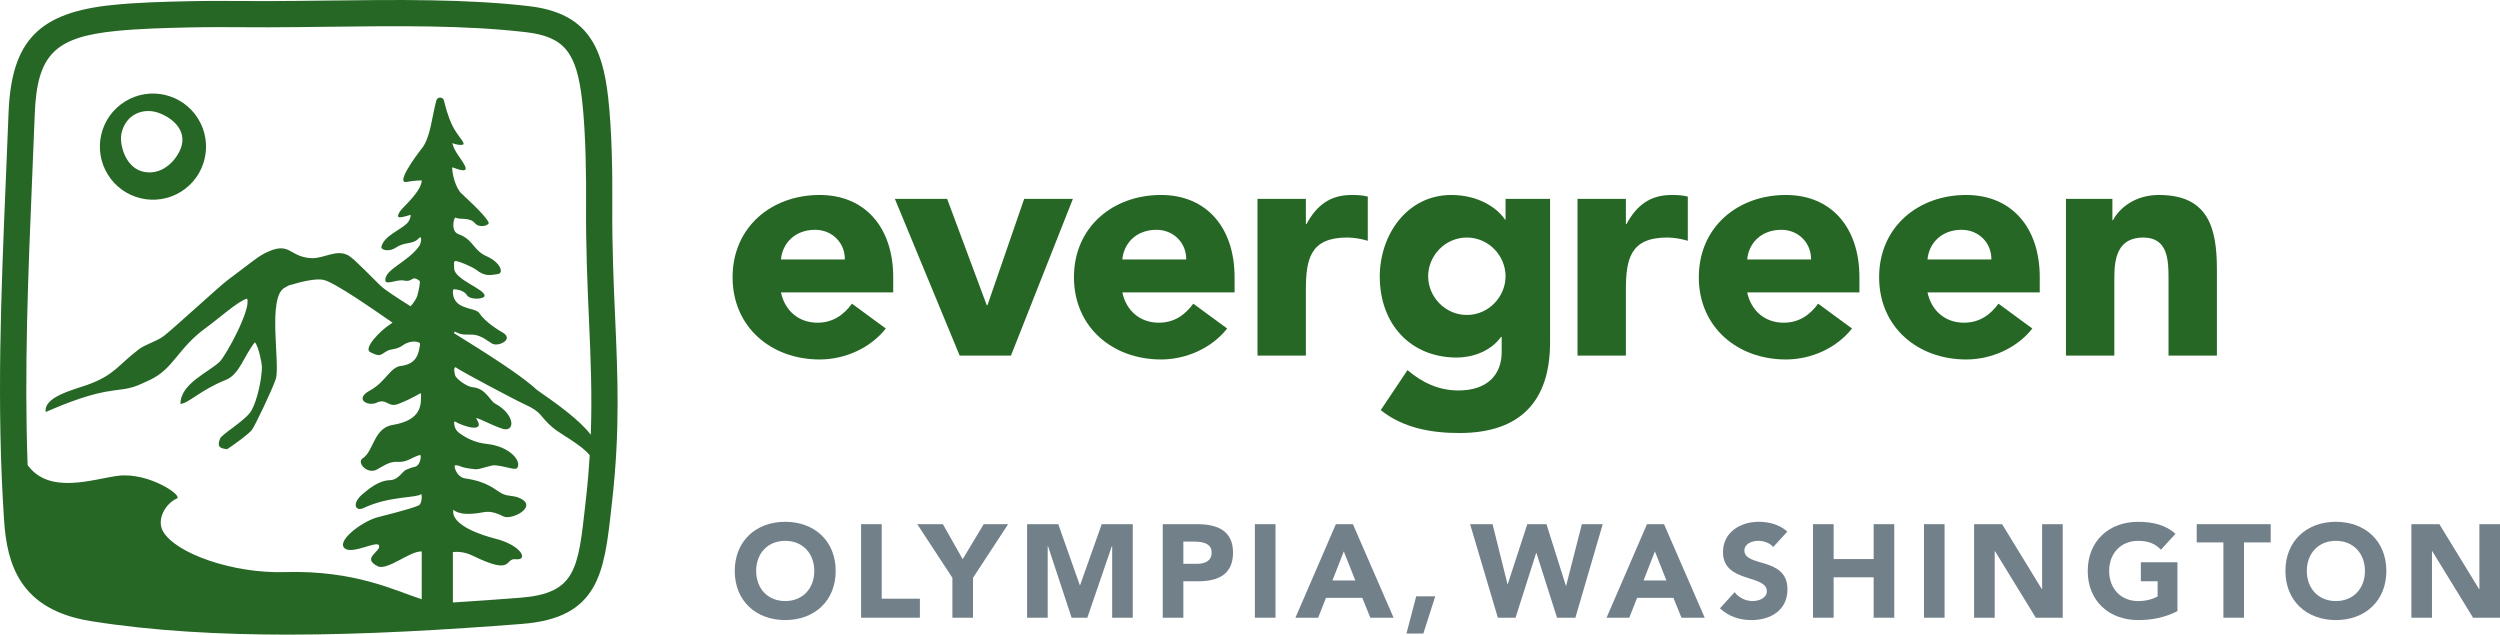
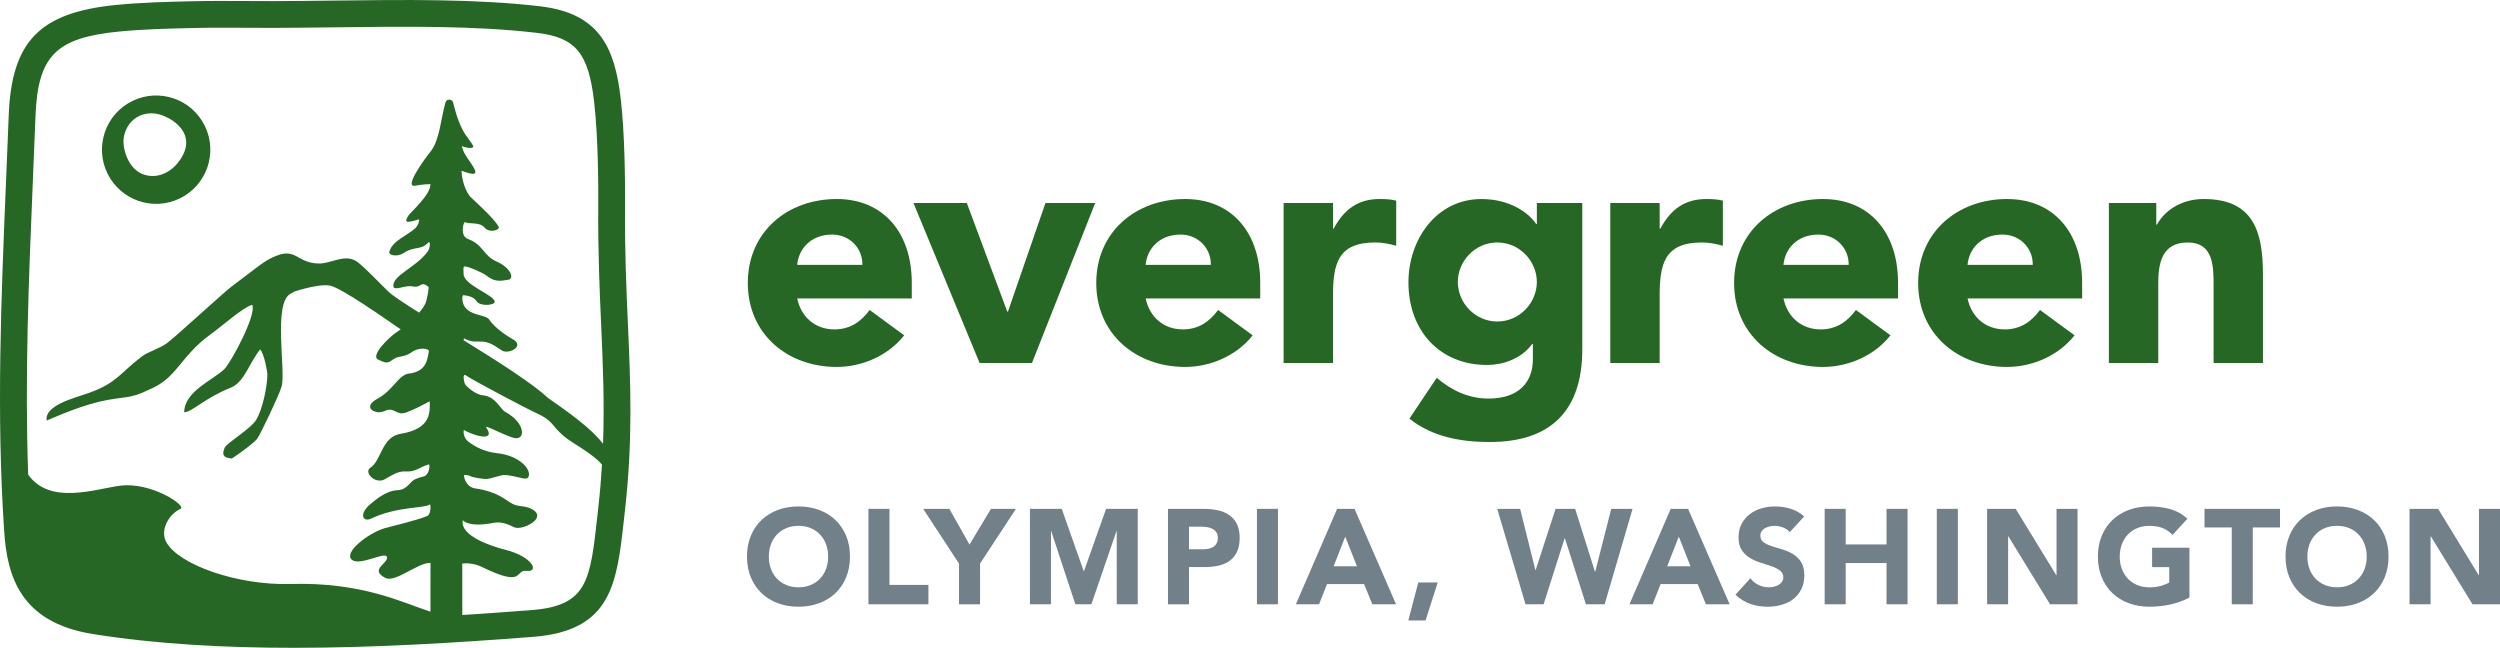
- <svg xmlns="http://www.w3.org/2000/svg" version="1.1" id="Layer_1" x="0px" y="0px" viewBox="0 0 272.609 69.201" style="enable-background:new 0 0 272.609 69.201;" xml:space="preserve">
+ <svg xmlns="http://www.w3.org/2000/svg" version="1.1" id="Layer_1" x="0px" y="0px" width="267.061px" height="69.201px" viewBox="0 0 267.061 69.201" style="enable-background:new 0 0 267.061 69.201;" xml:space="preserve">
  <style type="text/css">
	.st0{fill:#266726;}
	.st1{fill:#72808A;}
</style>
  <g>
    <g>
      <path class="st0" d="M21.603,12.945c-1.681-2.719-5.248-3.56-7.967-1.879    c-2.719,1.681-3.56,5.248-1.879,7.967c1.681,2.719,5.248,3.561,7.967,1.879    S23.284,15.664,21.603,12.945z M19.583,16.478c-0.812,1.64-2.427,2.701-4.139,2.197    c-1.792-0.527-2.458-2.966-2.197-4.139c0.469-2.108,2.433-2.859,4.139-2.197    C19.129,13.015,20.545,14.536,19.583,16.478z" />
    </g>
    <path class="st0" d="M67.078,34.653c-0.168-3.796-0.341-7.722-0.31-12.409   c0.022-3.263-0.037-7.919-0.445-11.566c-0.628-5.63-2.295-9.268-8.656-10.01   c-6.787-0.792-14.472-0.699-21.903-0.608c-2.181,0.026-4.369,0.053-6.546,0.059   c-1.013,0-1.976-0.005-2.902-0.01c-1.993-0.01-3.875-0.021-5.74,0.024l-0.104,0.002   c-2.65,0.062-5.391,0.127-8.093,0.396C4.23,1.338,1.234,4.426,0.931,12.33   c-0.088,2.287-0.183,4.565-0.278,6.838C0.114,32.033-0.394,44.186,0.446,56.757   c0.316,4.727,1.687,9.726,9.451,10.969c6.744,1.08,14.065,1.476,21.474,1.476   c8.666,0,17.452-0.542,25.566-1.17c8.392-0.648,8.948-5.636,9.716-12.54l0.101-0.899   C67.621,46.923,67.357,40.963,67.078,34.653z M3.511,19.288c0.096-2.276,0.191-4.559,0.279-6.849   c0.247-6.449,2.154-8.397,8.872-9.063c2.595-0.257,5.281-0.321,7.878-0.383l0.104-0.002   c1.036-0.024,2.083-0.032,3.157-0.032c0.817,0,1.648,0.004,2.5,0.009   c0.933,0.005,1.901,0.01,2.921,0.01h0.003c2.187-0.005,4.384-0.032,6.574-0.059   c7.678-0.094,14.933-0.181,21.538,0.589c4.172,0.487,5.55,2.166,6.144,7.486   c0.413,3.694,0.445,8.621,0.427,11.229c-0.032,4.761,0.143,8.723,0.313,12.555   c0.191,4.326,0.357,8.268,0.198,12.627c-1.213-1.6-3.652-3.35-5.892-4.905   c-1.596-1.511-5.391-3.923-9.013-6.165c0.013-0.12,0.048-0.199,0.105-0.169   c0.863,0.454,1.199,0.274,1.999,0.331c0.902,0.064,1.71,0.806,2.069,0.984   c0.724,0.359,2.458-0.525,1.033-1.277c-0.26-0.137-1.814-1.078-2.45-2.057   c-0.397-0.611-2.416-0.358-2.818-1.803c-0.119-0.425-0.069-0.817,0.043-0.808   c0.318,0.026,1.091,0.122,1.403,0.627c0.365,0.591,1.924,0.469,1.942,0.081   c0.034-0.717-3.283-1.761-3.316-2.963c-0.009-0.331-0.073-0.802,0.104-0.818   c0.397-0.035,2.046,0.75,2.232,0.901c0.972,0.79,1.521,0.661,2.43,0.522   c0.704-0.108,0.255-1.301-1.228-1.943c-1.458-0.631-1.428-1.819-3.067-2.412   c-0.918-0.332-0.475-1.88-0.328-1.802c0.494,0.263,1.552-0.074,2.115,0.602   c0.5,0.601,1.664,0.238,1.491-0.1c-0.495-0.969-2.958-3.078-3.137-3.329   c-0.669-0.941-0.832-2.256-0.832-2.644c0-0.091,1.863,0.839,1.408-0.139   c-0.382-0.824-1.189-1.553-1.383-2.525c0.229,0.144,1.292,0.37,1.22,0.037   c-0.068-0.317-0.722-0.95-1.167-1.832c-0.577-1.143-0.833-2.302-0.971-2.835   c-0.109-0.422-0.709-0.434-0.827-0.015c-0.492,1.752-0.624,4.043-1.598,5.252   c-0.752,0.935-2.844,3.858-1.647,3.637c0.916-0.17,1.647-0.166,1.647-0.166   c0,1.159-2.062,2.93-2.324,3.315c-0.379,0.557-0.298,0.714-0.057,0.71   c0.353-0.006,1.161-0.271,1.161-0.271c0.055,0.227-0.129,0.687-0.404,0.951   c-0.769,0.737-2.466,1.343-2.77,2.512c-0.104,0.399,0.864,0.599,1.572,0.116   c1.048-0.715,1.814-0.261,2.544-1.059c0.311-0.34,0.256,0.539-0.005,0.902   c-1.247,1.735-3.775,2.541-3.684,3.725c0.043,0.568,1.25-0.146,2.039,0.019   c1.021,0.214,0.799-0.651,1.7,0.036c0.101,0.077-0.09,0.997-0.233,1.554   c-0.094,0.364-0.384,0.791-0.753,1.218c-1.579-0.992-2.789-1.79-3.256-2.225   c-0.666-0.62-2.866-2.949-3.515-3.314c-1.312-0.737-2.635,0.339-4.028,0.287   c-2.409-0.09-2.295-1.832-4.808-0.672c-1.054,0.487-1.435,0.894-4.44,3.143   c-0.806,0.603-6.058,5.437-6.899,6.046c-0.834,0.603-1.992,0.894-2.688,1.425   c-2.335,1.78-2.64,2.806-5.615,3.875c-1.533,0.551-4.793,1.31-4.536,2.963   c2.284-0.998,4.941-2.043,7.409-2.349c1.92-0.239,2.167-0.304,3.963-1.155   c2.61-1.235,3.002-3.448,6.154-5.72c1.247-0.898,3.508-2.925,4.429-3.139   c0.498,1.048-2.271,6.168-2.982,6.871c-1.151,1.137-4.293,2.375-4.28,4.608   c0.869-0.049,2.188-1.525,4.978-2.635c1.459-0.581,1.987-2.687,3.137-4.084   c0.429,0.481,0.77,2.397,0.769,2.652c-0.006,1.335-0.522,3.726-1.164,4.819   c-0.624,1.061-3.202,2.52-3.412,3.049c-0.39,0.982,0.135,1.046,0.773,1.143   c0.979-0.644,2.405-1.71,2.707-2.112c0.354-0.472,2.273-4.508,2.604-5.547   c0.509-1.593-0.956-8.942,0.975-9.96c0.16-0.084,0.303-0.164,0.432-0.24   c1.626-0.502,3.005-0.761,3.764-0.619c1.202,0.225,5.729,3.416,7.559,4.674   c-0.122,0.089-0.24,0.171-0.343,0.238c-0.942,0.61-2.893,2.565-2.083,2.981   c1.22,0.626,1.13,0.203,1.916-0.174c0.395-0.19,0.977-0.097,1.655-0.588   c0.843-0.611,1.907-0.401,1.863-0.122c-0.152,0.965-0.298,2.088-1.953,2.367   c-1.286,0.03-1.74,1.73-3.504,2.686c-1.805,0.978-0.188,1.768,0.696,1.347   c1.136-0.541,1.254,0.571,2.384,0.128c1.894-0.742,2.477-1.295,2.477-1.13   c0,1.116,0.181,2.881-3.109,3.422c-2.057,0.339-2.058,2.892-3.245,3.632   c-0.712,0.444,0.476,1.792,1.528,1.236c0.669-0.353,1.353-0.902,2.255-0.846   c1.067,0.067,1.404-0.425,2.446-0.753c0.167-0.053,0.128,0.85-0.324,1.191   c-0.22,0.166-0.376,0.064-1.185,0.429c-0.431,0.195-0.817,1.105-1.769,1.133   c-1.249,0.035-2.355,1.002-2.97,1.518c-1.209,1.013-0.792,1.95,0.117,1.516   c2.779-1.326,5.751-1.075,6.262-1.509c0.104-0.088,0.153,1.057-0.282,1.239   c-1.12,0.468-3.939,1.127-4.524,1.296c-1.746,0.505-4.566,2.667-3.464,3.416   c0.858,0.583,3.429-0.884,3.67-0.38c0.322,0.674-1.972,1.372-0.133,2.286   c1.053,0.524,3.517-1.687,4.805-1.61c0,0-0.002,2.997-0.004,5.21   c-2.842-0.905-7.238-3.189-14.956-2.96c-5.617,0.167-11.931-2.037-13.273-4.482   c-0.68-1.241,0.258-2.977,1.529-3.54c0.709-0.314-3.095-2.896-6.421-2.478   c-2.675,0.336-7.483,2.118-9.852-1.173C2.64,40.323,3.06,30.056,3.511,19.288z M63.809,55.175   c-0.772,6.941-1.062,9.539-7.094,10.005c-2.391,0.185-4.845,0.36-7.332,0.518v-5.495   c0.359-0.056,1.224-0.064,2.121,0.374c4.615,2.255,3.42,0.266,4.753,0.404   c1.402,0.145,0.614-1.52-2.241-2.242c-1.402-0.354-4.925-1.466-4.572-3.167   c0,0,0.494,0.714,2.767,0.367c0.805-0.123,1.291-0.338,2.689,0.375   c0.845,0.431,3.671-0.98,1.937-1.917c-0.818-0.442-1.332-0.199-2.09-0.574   c-0.729-0.36-1.461-1.28-4.003-1.652c-1.025-0.15-1.277-1.43-1.131-1.432   c0.74-0.007,0.284,0.233,2.198,0.43c0.529,0.054,1.697-0.486,2.206-0.43   c1.351,0.147,2.189,0.597,2.4,0.263c0.459-0.727-0.81-2.333-3.353-2.597   c-1.264-0.131-2.271-0.654-3.025-1.219c-0.607-0.456-0.55-1.295-0.458-1.239   c0.895,0.545,3.47,1.358,2.359-0.291c-0.216-0.321,1.578,0.676,2.799,1.083   c1.467,0.489,1.478-1.531-0.759-2.736c-0.554-0.298-1.001-1.648-2.419-1.778   c-0.771-0.07-1.842-0.991-1.919-1.263c-0.098-0.343-0.214-0.93,0.053-0.918   c0.04,0.029,0.08,0.066,0.12,0.092c0.873,0.569,6.391,3.499,7.414,3.959   c1.921,0.864,1.625,1.323,3.009,2.503c0.883,0.753,3.128,1.871,4.069,3.044   c-0.091,1.477-0.215,3.002-0.399,4.628L63.809,55.175z" />
  </g>
  <g>
    <path class="st0" d="M96.591,35.822c-1.689,2.146-4.467,3.376-7.211,3.376   c-5.275,0-9.496-3.517-9.496-8.969c0-5.451,4.221-8.969,9.496-8.969c4.924,0,8.02,3.518,8.02,8.969   v1.653H85.16c0.422,2.005,1.936,3.306,3.975,3.306c1.723,0,2.885-0.879,3.764-2.075L96.591,35.822z    M92.124,28.294c0.035-1.758-1.338-3.235-3.236-3.235c-2.32,0-3.588,1.583-3.729,3.235H92.124z" />
    <path class="st0" d="M97.578,21.682h5.699L107.601,33.29h0.072l4.008-11.607h5.312l-6.754,17.094h-5.592   L97.578,21.682z" />
    <path class="st0" d="M133.814,35.822c-1.689,2.146-4.467,3.376-7.211,3.376   c-5.275,0-9.496-3.517-9.496-8.969c0-5.451,4.221-8.969,9.496-8.969c4.924,0,8.02,3.518,8.02,8.969   v1.653h-12.24c0.422,2.005,1.936,3.306,3.975,3.306c1.723,0,2.885-0.879,3.764-2.075L133.814,35.822   z M129.347,28.294c0.035-1.758-1.338-3.235-3.236-3.235c-2.32,0-3.588,1.583-3.729,3.235H129.347z" />
    <path class="st0" d="M137.122,21.682h5.275v2.744h0.07c1.125-2.075,2.602-3.166,4.924-3.166   c0.598,0,1.266,0.035,1.758,0.176v4.818c-0.738-0.211-1.477-0.352-2.25-0.352   c-4.01,0-4.502,2.321-4.502,5.733v7.14h-5.275V21.682z" />
    <path class="st0" d="M169.025,37.334c0,6.437-3.271,9.884-9.885,9.884c-3.023,0-6.119-0.527-8.58-2.497   l2.918-4.361c1.619,1.371,3.412,2.216,5.557,2.216c3.201,0,4.713-1.759,4.713-4.186v-1.653h-0.07   c-1.195,1.653-3.234,2.251-4.818,2.251c-5.064,0-8.404-3.658-8.404-8.828   c0-4.537,2.953-8.898,7.807-8.898c2.99,0,5.029,1.442,5.84,2.673h0.07v-2.251h4.854V37.334z    M159.951,34.344c2.391,0,4.221-2.005,4.221-4.221s-1.83-4.221-4.221-4.221   c-2.393,0-4.221,2.005-4.221,4.221S157.558,34.344,159.951,34.344z" />
    <path class="st0" d="M172.017,21.682h5.275v2.744h0.07c1.125-2.075,2.602-3.166,4.924-3.166   c0.598,0,1.266,0.035,1.758,0.176v4.818c-0.738-0.211-1.477-0.352-2.25-0.352   c-4.01,0-4.502,2.321-4.502,5.733v7.14h-5.275V21.682z" />
    <path class="st0" d="M201.949,35.822c-1.688,2.146-4.467,3.376-7.209,3.376   c-5.277,0-9.496-3.517-9.496-8.969c0-5.451,4.219-8.969,9.496-8.969c4.924,0,8.018,3.518,8.018,8.969   v1.653h-12.238c0.422,2.005,1.934,3.306,3.975,3.306c1.723,0,2.883-0.879,3.762-2.075L201.949,35.822   z M197.482,28.294c0.035-1.758-1.336-3.235-3.234-3.235c-2.322,0-3.588,1.583-3.729,3.235H197.482z" />
    <path class="st0" d="M221.613,35.822c-1.689,2.146-4.467,3.376-7.211,3.376   c-5.275,0-9.496-3.517-9.496-8.969c0-5.451,4.221-8.969,9.496-8.969c4.924,0,8.02,3.518,8.02,8.969   v1.653h-12.24c0.422,2.005,1.936,3.306,3.975,3.306c1.723,0,2.885-0.879,3.764-2.075L221.613,35.822   z M217.146,28.294c0.035-1.758-1.338-3.235-3.236-3.235c-2.32,0-3.588,1.583-3.729,3.235H217.146z" />
    <path class="st0" d="M225.279,21.682h5.064v2.321h0.07c0.703-1.336,2.428-2.743,4.994-2.743   c5.348,0,6.332,3.518,6.332,8.09v9.426h-5.275v-8.371c0-1.97-0.035-4.502-2.744-4.502   c-2.744,0-3.166,2.146-3.166,4.361v8.512h-5.275V21.682z" />
  </g>
  <g>
-     <path class="st1" d="M85.623,56.899c3.184,0,5.503,2.089,5.503,5.359c0,3.27-2.319,5.357-5.503,5.357   s-5.503-2.088-5.503-5.357C80.121,58.988,82.44,56.899,85.623,56.899z M85.623,65.542   c1.916,0,3.169-1.383,3.169-3.283c0-1.902-1.253-3.285-3.169-3.285s-3.169,1.383-3.169,3.285   C82.455,64.159,83.707,65.542,85.623,65.542z" />
-     <path class="st1" d="M93.896,57.159h2.248v8.124h4.162v2.074h-6.41V57.159z" />
-     <path class="st1" d="M103.853,63.007l-3.832-5.848h2.795l2.16,3.817l2.29-3.817h2.665l-3.832,5.848   v4.351h-2.246V63.007z" />
-     <path class="st1" d="M111.999,57.159h3.399l2.348,6.654h0.029l2.362-6.654h3.385v10.198h-2.247v-7.821   h-0.028l-2.68,7.821h-1.714l-2.579-7.821h-0.028v7.821h-2.247V57.159z" />
-     <path class="st1" d="M126.79,57.159h3.788c2.118,0,3.875,0.677,3.875,3.097c0,2.392-1.628,3.126-3.774,3.126   h-1.642v3.976h-2.247V57.159z M129.038,61.48h1.498c0.792,0,1.585-0.273,1.585-1.225   c0-1.052-1.066-1.195-1.931-1.195h-1.152V61.48z" />
-     <path class="st1" d="M136.837,57.159h2.248v10.198h-2.248V57.159z" />
-     <path class="st1" d="M145.668,57.159h1.858l4.436,10.198h-2.535l-0.878-2.161h-3.962l-0.85,2.161h-2.478   L145.668,57.159z M146.533,60.126l-1.239,3.17h2.492L146.533,60.126z" />
-     <path class="st1" d="M154.43,65.024h2.074l-1.296,4.062h-1.844L154.43,65.024z" />
-     <path class="st1" d="M160.306,57.159h2.449l1.628,6.539h0.028l2.132-6.539h2.089l2.117,6.713h0.029   l1.714-6.713h2.276l-2.982,10.198h-2.002l-2.247-7.058h-0.028l-2.248,7.058h-1.93L160.306,57.159z" />
-     <path class="st1" d="M179.594,57.159h1.858l4.436,10.198h-2.535l-0.878-2.161h-3.962l-0.85,2.161h-2.478   L179.594,57.159z M180.458,60.126l-1.239,3.17h2.492L180.458,60.126z" />
-     <path class="st1" d="M193.356,59.651c-0.359-0.461-1.08-0.678-1.627-0.678   c-0.634,0-1.513,0.289-1.513,1.052c0,1.858,4.696,0.663,4.696,4.235c0,2.275-1.83,3.355-3.933,3.355   c-1.312,0-2.464-0.389-3.429-1.281l1.6-1.758c0.461,0.605,1.209,0.965,1.959,0.965   c0.734,0,1.555-0.346,1.555-1.065c0-1.872-4.781-0.864-4.781-4.264c0-2.175,1.887-3.313,3.889-3.313   c1.152,0,2.262,0.303,3.126,1.066L193.356,59.651z" />
-     <path class="st1" d="M197.698,57.159h2.247v3.803h4.364v-3.803h2.247v10.198h-2.247v-4.407h-4.364v4.407   h-2.247V57.159z" />
-     <path class="st1" d="M209.796,57.159h2.246v10.198h-2.246V57.159z" />
-     <path class="st1" d="M215.262,57.159h3.054l4.336,7.087h0.028v-7.087h2.247v10.198h-2.938l-4.45-7.26   h-0.029v7.26h-2.247V57.159z" />
-     <path class="st1" d="M237.436,66.637c-1.325,0.691-2.78,0.979-4.278,0.979   c-3.184,0-5.503-2.088-5.503-5.357c0-3.271,2.319-5.359,5.503-5.359   c1.613,0,3.039,0.36,4.062,1.312l-1.584,1.729c-0.605-0.634-1.34-0.966-2.478-0.966   c-1.916,0-3.169,1.383-3.169,3.285c0,1.9,1.253,3.283,3.169,3.283c0.979,0,1.7-0.273,2.117-0.504   v-1.656h-1.829v-2.074h3.99V66.637z" />
-     <path class="st1" d="M242.448,59.147h-2.91v-1.988h8.066v1.988h-2.909v8.21h-2.247V59.147z" />
-     <path class="st1" d="M254.713,56.899c3.184,0,5.503,2.089,5.503,5.359c0,3.27-2.319,5.357-5.503,5.357   s-5.503-2.088-5.503-5.357C249.21,58.988,251.529,56.899,254.713,56.899z M254.713,65.542   c1.916,0,3.169-1.383,3.169-3.283c0-1.902-1.253-3.285-3.169-3.285s-3.169,1.383-3.169,3.285   C251.544,64.159,252.797,65.542,254.713,65.542z" />
-     <path class="st1" d="M262.944,57.159h3.054l4.336,7.087h0.028v-7.087h2.247v10.198h-2.938l-4.451-7.26   h-0.028v7.26h-2.247V57.159z" />
+     <g>
+       <path class="st1" d="M159.941,54.358h2.447l1.628,6.538h0.028l2.131-6.538h2.088l2.117,6.711h0.029    l1.713-6.711h2.275l-2.98,10.195h-2.002l-2.246-7.056h-0.029l-2.246,7.056h-1.93L159.941,54.358z" />
+       <path class="st1" d="M178.473,54.358h1.858l4.435,10.195h-2.534l-0.878-2.16h-3.961l-0.85,2.16h-2.477    L178.473,54.358z M179.337,57.325l-1.238,3.168h2.491L179.337,57.325z" />
+       <path class="st1" d="M191.189,56.849c-0.183-0.23-0.43-0.4-0.742-0.511    c-0.312-0.11-0.607-0.166-0.886-0.166c-0.163,0-0.331,0.02-0.504,0.058s-0.336,0.099-0.489,0.18    c-0.153,0.082-0.278,0.19-0.374,0.324c-0.097,0.135-0.145,0.298-0.145,0.489    c0,0.308,0.115,0.543,0.346,0.706s0.521,0.303,0.871,0.418s0.728,0.23,1.131,0.346    s0.779,0.278,1.13,0.489s0.641,0.494,0.871,0.85s0.346,0.83,0.346,1.426    c0,0.566-0.105,1.061-0.316,1.482c-0.212,0.423-0.497,0.773-0.857,1.052    c-0.359,0.278-0.777,0.484-1.252,0.619c-0.476,0.135-0.978,0.201-1.505,0.201    c-0.663,0-1.277-0.101-1.844-0.302c-0.566-0.202-1.094-0.528-1.584-0.979l1.599-1.757    c0.23,0.308,0.521,0.545,0.871,0.713s0.713,0.252,1.087,0.252c0.183,0,0.367-0.021,0.555-0.064    c0.188-0.044,0.355-0.108,0.504-0.194c0.148-0.087,0.269-0.197,0.36-0.332    c0.091-0.134,0.137-0.292,0.137-0.475c0-0.308-0.118-0.55-0.353-0.728    c-0.235-0.178-0.531-0.328-0.886-0.453c-0.355-0.125-0.739-0.25-1.152-0.375    c-0.413-0.124-0.797-0.292-1.152-0.504c-0.354-0.211-0.65-0.489-0.885-0.835    c-0.235-0.346-0.354-0.802-0.354-1.368c0-0.547,0.108-1.027,0.324-1.439    c0.216-0.413,0.504-0.759,0.864-1.037c0.359-0.278,0.775-0.487,1.245-0.626    c0.471-0.14,0.955-0.209,1.455-0.209c0.575,0,1.132,0.081,1.67,0.244    c0.538,0.164,1.022,0.438,1.454,0.821L191.189,56.849z" />
+       <path class="st1" d="M194.918,54.358h2.246v3.802h4.363v-3.802h2.246v10.195h-2.246v-4.406h-4.363v4.406    h-2.246V54.358z" />
+       <path class="st1" d="M206.899,54.358h2.247v10.195h-2.247V54.358z" />
+       <path class="st1" d="M212.271,54.358h3.053l4.334,7.085h0.029v-7.085h2.246v10.195h-2.938l-4.45-7.258    h-0.028v7.258h-2.246V54.358z" />
+       <path class="st1" d="M233.884,63.834c-0.663,0.346-1.354,0.595-2.074,0.748    c-0.72,0.154-1.454,0.23-2.203,0.23c-0.797,0-1.531-0.124-2.203-0.374    c-0.672-0.249-1.253-0.607-1.742-1.073c-0.489-0.465-0.871-1.029-1.145-1.691    c-0.274-0.662-0.411-1.401-0.411-2.218c0-0.815,0.137-1.555,0.411-2.218    c0.273-0.662,0.655-1.226,1.145-1.691s1.07-0.823,1.742-1.073    c0.672-0.249,1.406-0.374,2.203-0.374c0.816,0,1.567,0.099,2.254,0.295    c0.687,0.197,1.289,0.535,1.807,1.016l-1.584,1.728c-0.307-0.316-0.652-0.557-1.036-0.72    c-0.385-0.163-0.864-0.245-1.44-0.245c-0.48,0-0.914,0.082-1.303,0.245s-0.723,0.391-1.001,0.684    s-0.492,0.641-0.641,1.044c-0.149,0.403-0.224,0.841-0.224,1.311c0,0.48,0.074,0.919,0.224,1.317    c0.148,0.398,0.362,0.744,0.641,1.037s0.612,0.521,1.001,0.684    c0.389,0.164,0.822,0.245,1.303,0.245c0.49,0,0.912-0.055,1.268-0.166    c0.354-0.109,0.638-0.223,0.85-0.338v-1.656h-1.829v-2.073h3.989V63.834z" />
+       <path class="st1" d="M238.405,56.345h-2.909v-1.987h8.064v1.987h-2.909v8.208h-2.246V56.345z" />
+       <path class="st1" d="M244.151,59.456c0-0.815,0.137-1.555,0.411-2.218    c0.273-0.662,0.655-1.226,1.145-1.691s1.07-0.823,1.742-1.073    c0.672-0.249,1.406-0.374,2.203-0.374s1.531,0.125,2.203,0.374c0.672,0.25,1.253,0.607,1.742,1.073    c0.49,0.466,0.872,1.029,1.146,1.691c0.273,0.663,0.41,1.402,0.41,2.218    c0,0.816-0.137,1.556-0.41,2.218s-0.655,1.227-1.146,1.691c-0.489,0.466-1.07,0.824-1.742,1.073    c-0.672,0.25-1.406,0.374-2.203,0.374s-1.531-0.124-2.203-0.374    c-0.672-0.249-1.253-0.607-1.742-1.073c-0.489-0.465-0.871-1.029-1.145-1.691    C244.287,61.011,244.151,60.272,244.151,59.456z M246.484,59.456c0,0.48,0.074,0.919,0.224,1.317    c0.148,0.398,0.362,0.744,0.641,1.037s0.612,0.521,1.001,0.684    c0.389,0.164,0.822,0.245,1.303,0.245s0.915-0.081,1.304-0.245c0.389-0.163,0.722-0.391,1-0.684    s0.492-0.639,0.642-1.037c0.148-0.398,0.223-0.837,0.223-1.317c0-0.47-0.074-0.907-0.223-1.311    c-0.149-0.403-0.363-0.751-0.642-1.044s-0.611-0.521-1-0.684s-0.823-0.245-1.304-0.245    s-0.914,0.082-1.303,0.245s-0.723,0.391-1.001,0.684s-0.492,0.641-0.641,1.044    C246.558,58.549,246.484,58.986,246.484,59.456z" />
+       <path class="st1" d="M257.399,54.358h3.053l4.334,7.085h0.029v-7.085h2.246v10.195h-2.938l-4.45-7.258    h-0.028v7.258h-2.246V54.358z" />
+     </g>
+     <g>
+       <path class="st1" d="M79.796,59.456c0-0.815,0.137-1.555,0.411-2.218    c0.273-0.662,0.655-1.226,1.145-1.691s1.07-0.823,1.742-1.073    c0.672-0.249,1.406-0.374,2.203-0.374s1.531,0.125,2.203,0.374c0.672,0.25,1.253,0.607,1.742,1.073    c0.49,0.466,0.872,1.029,1.146,1.691c0.273,0.663,0.41,1.402,0.41,2.218    c0,0.816-0.137,1.556-0.41,2.218s-0.655,1.227-1.146,1.691c-0.489,0.466-1.07,0.824-1.742,1.073    c-0.672,0.25-1.406,0.374-2.203,0.374s-1.531-0.124-2.203-0.374    c-0.672-0.249-1.253-0.607-1.742-1.073c-0.489-0.465-0.871-1.029-1.145-1.691    C79.933,61.011,79.796,60.272,79.796,59.456z M82.129,59.456c0,0.48,0.074,0.919,0.224,1.317    c0.148,0.398,0.362,0.744,0.641,1.037s0.612,0.521,1.001,0.684    c0.389,0.164,0.822,0.245,1.303,0.245s0.915-0.081,1.304-0.245c0.389-0.163,0.722-0.391,1-0.684    s0.492-0.639,0.642-1.037c0.148-0.398,0.223-0.837,0.223-1.317c0-0.47-0.074-0.907-0.223-1.311    c-0.149-0.403-0.363-0.751-0.642-1.044s-0.611-0.521-1-0.684s-0.823-0.245-1.304-0.245    s-0.914,0.082-1.303,0.245s-0.723,0.391-1.001,0.684s-0.492,0.641-0.641,1.044    C82.203,58.549,82.129,58.986,82.129,59.456z" />
+       <path class="st1" d="M92.771,54.358h2.246v8.122h4.162v2.073h-6.408V54.358z" />
+       <path class="st1" d="M102.446,60.205l-3.83-5.847h2.794l2.16,3.816l2.289-3.816h2.664l-3.83,5.847    v4.349h-2.247V60.205z" />
+       <path class="st1" d="M110.022,54.358h3.398l2.347,6.653h0.029l2.361-6.653h3.384v10.195h-2.246v-7.819    h-0.029l-2.678,7.819h-1.714l-2.578-7.819h-0.028v7.819h-2.246V54.358z" />
+       <path class="st1" d="M124.767,54.358h3.787c0.527,0,1.027,0.048,1.497,0.145    c0.471,0.096,0.881,0.262,1.231,0.496c0.351,0.235,0.629,0.553,0.835,0.951    c0.207,0.398,0.31,0.899,0.31,1.504c0,0.596-0.096,1.095-0.288,1.498    c-0.191,0.403-0.456,0.725-0.792,0.965s-0.734,0.41-1.194,0.511    c-0.461,0.102-0.961,0.151-1.498,0.151h-1.642v3.975h-2.246V54.358z M127.013,58.678h1.498    c0.201,0,0.396-0.02,0.583-0.058c0.187-0.038,0.354-0.104,0.504-0.194    c0.148-0.092,0.269-0.216,0.359-0.375c0.092-0.158,0.138-0.357,0.138-0.598    c0-0.259-0.061-0.468-0.181-0.626s-0.273-0.281-0.461-0.367c-0.187-0.087-0.396-0.142-0.626-0.166    c-0.23-0.023-0.451-0.035-0.662-0.035h-1.152V58.678z" />
+       <path class="st1" d="M134.271,54.358h2.247v10.195h-2.247V54.358z" />
+       <path class="st1" d="M142.839,54.358h1.858l4.435,10.195h-2.534l-0.878-2.16h-3.961l-0.85,2.16h-2.477    L142.839,54.358z M143.703,57.325l-1.238,3.168h2.491L143.703,57.325z" />
+       <path class="st1" d="M151.508,62.22h2.073l-1.296,4.061h-1.843L151.508,62.22z" />
+     </g>
  </g>
</svg>
